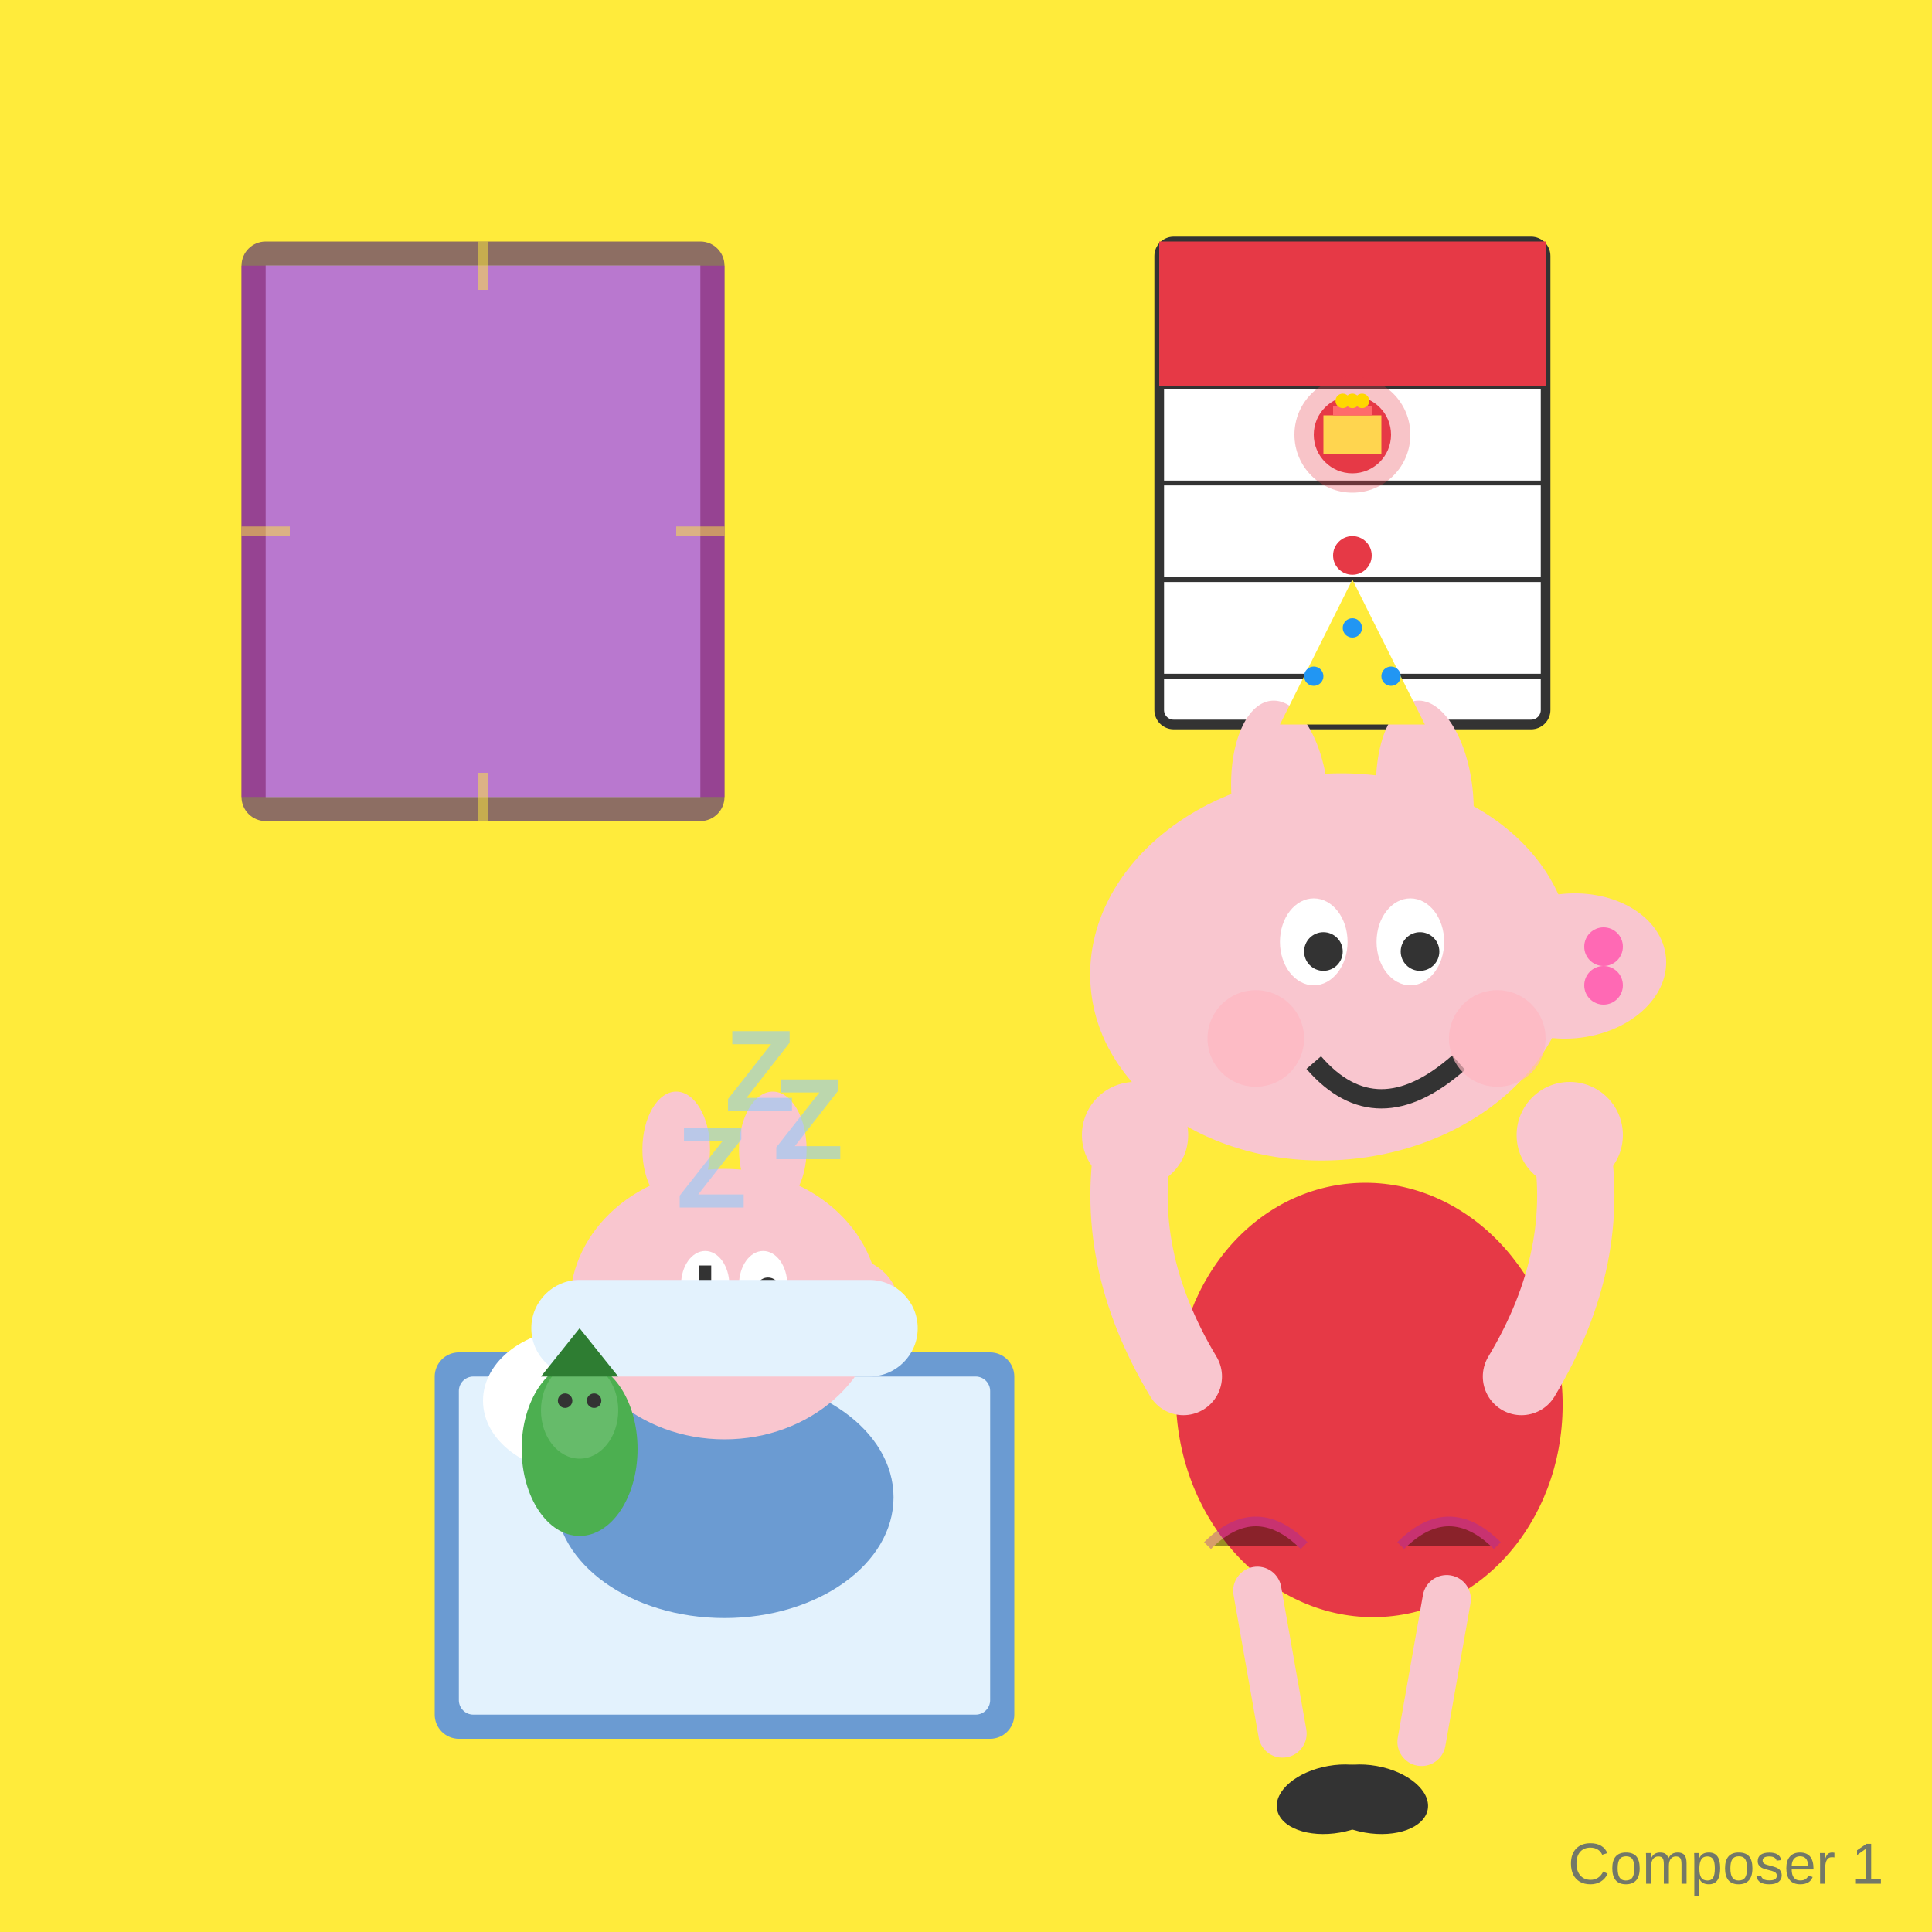
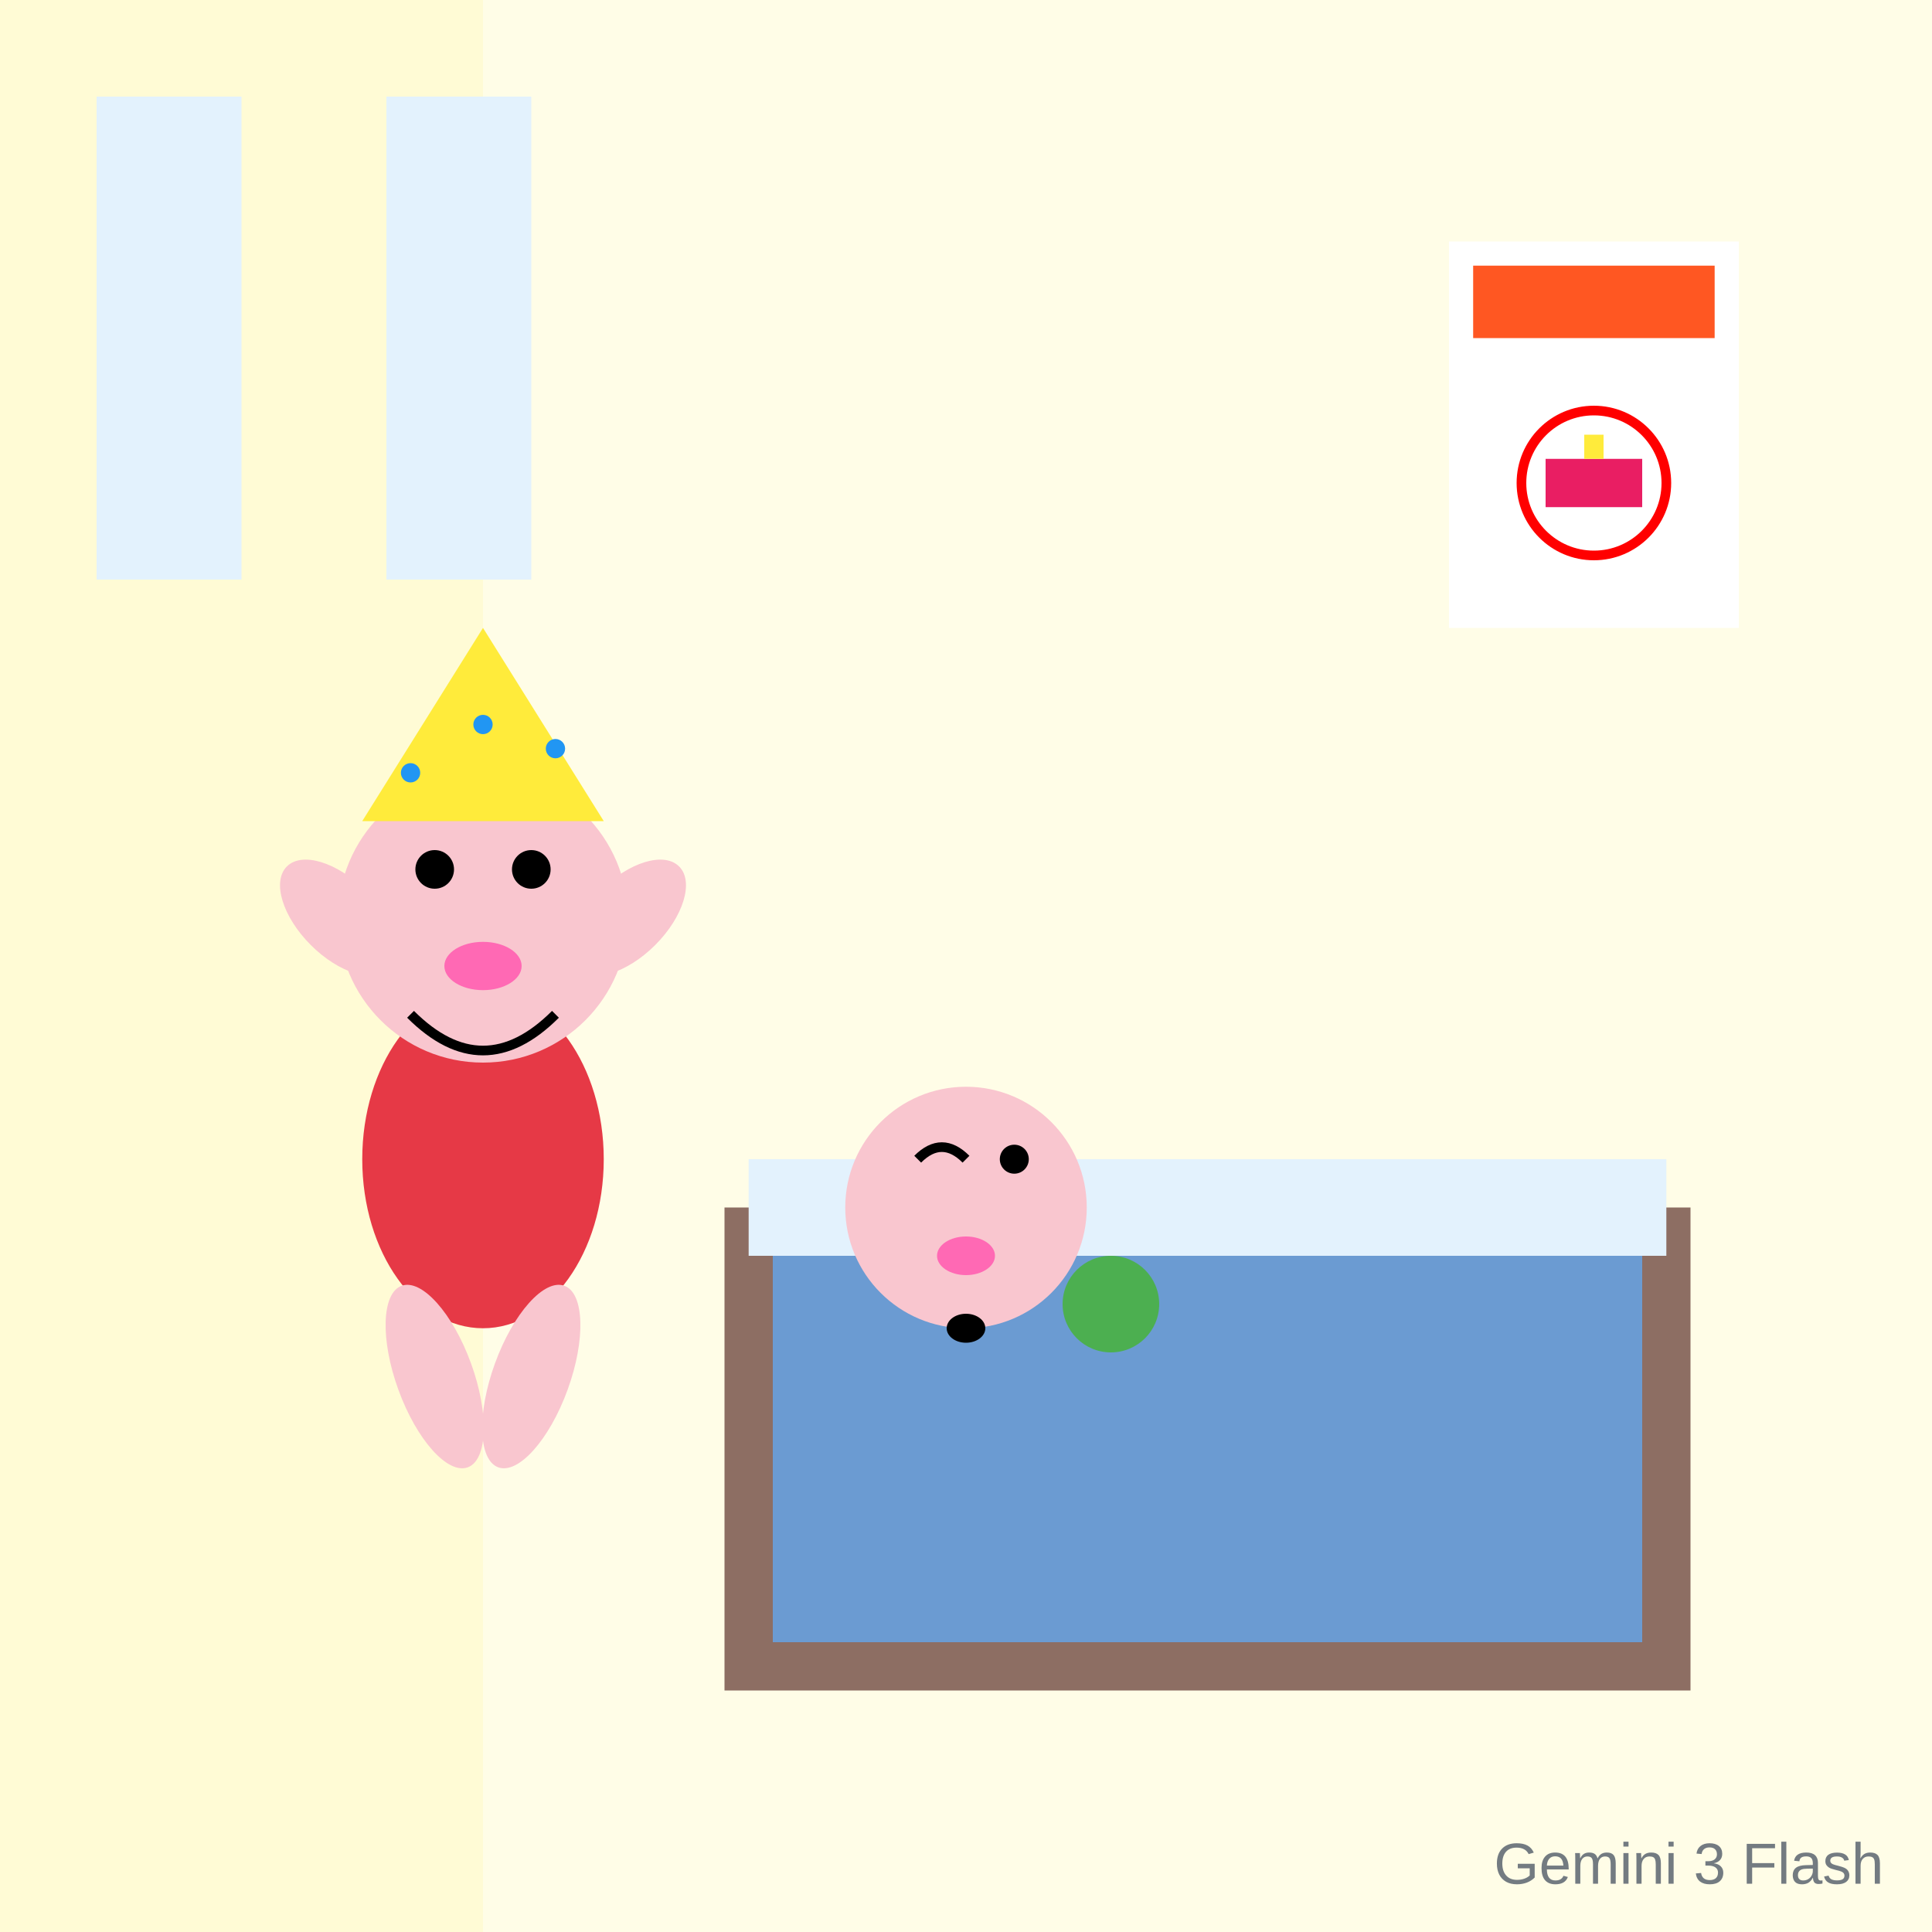
- <svg xmlns="http://www.w3.org/2000/svg" viewBox="0 0 400 400" width="400" height="400">
-   <defs>
-     <linearGradient id="morningBg" x1="0%" y1="0%" x2="0%" y2="100%">
-       <stop offset="0%" stop-color="#FFF9C4" />
-       <stop offset="100%" stop-color="#FFE0B2" />
-     </linearGradient>
-     <radialGradient id="sunlight" cx="30%" cy="20%" r="40%">
-       <stop offset="0%" stop-color="#FFEB3B" opacity="0.4" />
-       <stop offset="100%" stop-color="#FFEB3B" opacity="0" />
-     </radialGradient>
-   </defs>
-   <rect width="400" height="400" fill="url(#morningBg)" />
-   <rect width="400" height="400" fill="url(#sunlight)" />
-   <rect x="50" y="50" width="100" height="120" rx="5" fill="#8D6E63" />
-   <rect x="55" y="55" width="90" height="110" fill="#E3F2FD" />
-   <rect x="50" y="55" width="50" height="110" fill="#9C27B0" opacity="0.6" />
-   <rect x="100" y="55" width="50" height="110" fill="#9C27B0" opacity="0.6" />
-   <g stroke="#FFEB3B" stroke-width="2" opacity="0.5">
-     <line x1="100" y1="60" x2="100" y2="50" />
-     <line x1="100" y1="160" x2="100" y2="170" />
-     <line x1="60" y1="110" x2="50" y2="110" />
-     <line x1="140" y1="110" x2="150" y2="110" />
-   </g>
-   <g transform="translate(280, 80)">
-     <rect x="-40" y="-30" width="80" height="100" rx="3" fill="white" stroke="#333" stroke-width="2" />
-     <line x1="-40" y1="0" x2="40" y2="0" stroke="#333" stroke-width="1" />
-     <line x1="-40" y1="20" x2="40" y2="20" stroke="#333" stroke-width="1" />
-     <line x1="-40" y1="40" x2="40" y2="40" stroke="#333" stroke-width="1" />
-     <line x1="-40" y1="60" x2="40" y2="60" stroke="#333" stroke-width="1" />
-     <rect x="-40" y="-30" width="80" height="30" fill="#E63946" />
-     <circle cx="0" cy="10" r="12" fill="#E63946" opacity="0.3" />
-     <circle cx="0" cy="10" r="8" fill="#E63946" />
-     <g transform="translate(0, 10)">
-       <rect x="-6" y="-4" width="12" height="8" fill="#FFD54F" />
-       <rect x="-4" y="-6" width="8" height="2" fill="#FF6B6B" />
-       <circle cx="-2" cy="-7" r="1.5" fill="#FFD700" />
-       <circle cx="0" cy="-7" r="1.5" fill="#FFD700" />
-       <circle cx="2" cy="-7" r="1.5" fill="#FFD700" />
-     </g>
-   </g>
-   <g transform="translate(150, 280)">
-     <rect x="-60" y="0" width="120" height="80" rx="5" fill="#6B9BD2" />
-     <rect x="-55" y="5" width="110" height="70" rx="3" fill="#E3F2FD" />
-     <ellipse cx="-30" cy="10" rx="20" ry="15" fill="white" />
-   </g>
-   <g transform="translate(150, 280)">
-     <ellipse cx="0" cy="30" rx="35" ry="25" fill="#6B9BD2" />
-     <ellipse cx="0" cy="-10" rx="32" ry="28" fill="#F9C6CF" />
-     <ellipse cx="24" cy="-10" rx="12" ry="10" fill="#F9C6CF" />
-     <circle cx="27" cy="-12" r="2.5" fill="#FF69B4" />
-     <circle cx="27" cy="-8" r="2.5" fill="#FF69B4" />
-     <ellipse cx="-10" cy="-42" rx="7" ry="12" fill="#F9C6CF" />
-     <ellipse cx="10" cy="-42" rx="7" ry="12" fill="#F9C6CF" />
-     <ellipse cx="-4" cy="-14" rx="5" ry="7" fill="white" />
-     <path d="M -4 -18 Q -4 -10 -4 -7" stroke="#333" stroke-width="2.5" fill="none" />
-     <ellipse cx="8" cy="-14" rx="5" ry="7" fill="white" />
-     <circle cx="9" cy="-13" r="2.5" fill="#333" />
-     <ellipse cx="20" cy="-5" rx="4" ry="6" fill="#333" />
-     <rect x="-40" y="-15" width="80" height="20" rx="10" fill="#E3F2FD" />
-   </g>
-   <g transform="translate(120, 300)">
-     <ellipse cx="0" cy="0" rx="12" ry="18" fill="#4CAF50" />
-     <ellipse cx="0" cy="-8" rx="8" ry="10" fill="#66BB6A" />
-     <path d="M -8 -15 L 0 -25 L 8 -15" fill="#2E7D32" />
-     <circle cx="-3" cy="-10" r="1.5" fill="#333" />
-     <circle cx="3" cy="-10" r="1.5" fill="#333" />
-   </g>
-   <g transform="translate(280, 250)">
-     <ellipse cx="0" cy="40" rx="40" ry="45" fill="#E63946" transform="rotate(-5)" />
-     <rect x="-22" y="75" width="10" height="40" rx="5" fill="#F9C6CF" transform="rotate(-10 -22 95)" />
-     <rect x="12" y="75" width="10" height="40" rx="5" fill="#F9C6CF" transform="rotate(10 12 95)" />
-     <ellipse cx="-25" cy="120" rx="12" ry="7" fill="#333" transform="rotate(-10)" />
-     <ellipse cx="25" cy="120" rx="12" ry="7" fill="#333" transform="rotate(10)" />
-     <path d="M -35 35 Q -50 10 -45 -15" stroke="#F9C6CF" stroke-width="16" stroke-linecap="round" fill="none" />
-     <circle cx="-45" cy="-15" r="11" fill="#F9C6CF" />
-     <path d="M 35 35 Q 50 10 45 -15" stroke="#F9C6CF" stroke-width="16" stroke-linecap="round" fill="none" />
-     <circle cx="45" cy="-15" r="11" fill="#F9C6CF" />
-     <ellipse cx="0" cy="-50" rx="50" ry="40" fill="#F9C6CF" transform="rotate(-5)" />
-     <ellipse cx="45" cy="-50" rx="20" ry="15" fill="#F9C6CF" transform="rotate(-5 45 -50)" />
-     <circle cx="52" cy="-54" r="4" fill="#FF69B4" />
-     <circle cx="52" cy="-46" r="4" fill="#FF69B4" />
-     <ellipse cx="-15" cy="-85" rx="10" ry="20" fill="#F9C6CF" transform="rotate(-5 -15 -85)" />
-     <ellipse cx="15" cy="-85" rx="10" ry="20" fill="#F9C6CF" transform="rotate(-5 15 -85)" />
-     <ellipse cx="-8" cy="-55" rx="7" ry="9" fill="white" />
-     <ellipse cx="12" cy="-55" rx="7" ry="9" fill="white" />
-     <circle cx="-6" cy="-53" r="4" fill="#333" />
-     <circle cx="14" cy="-53" r="4" fill="#333" />
-     <path d="M -8 -30 Q 5 -15 22 -30" stroke="#333" stroke-width="4" fill="none" />
-     <g transform="translate(0, -100)">
-       <path d="M -15 0 L 0 -30 L 15 0 Z" fill="#FFEB3B" />
-       <circle cx="-8" cy="-10" r="2" fill="#2196F3" />
-       <circle cx="8" cy="-10" r="2" fill="#2196F3" />
-       <circle cx="0" cy="-20" r="2" fill="#2196F3" />
-       <circle cx="0" cy="-35" r="4" fill="#E63946" />
-     </g>
-     <circle cx="-20" cy="-35" r="10" fill="#FFB6C1" opacity="0.7" />
-     <circle cx="30" cy="-35" r="10" fill="#FFB6C1" opacity="0.7" />
-   </g>
-   <g stroke="#9C27B0" stroke-width="2" opacity="0.4">
-     <path d="M 250 320 Q 260 310 270 320" />
-     <path d="M 290 320 Q 300 310 310 320" />
-   </g>
-   <g fill="#90CAF9" opacity="0.6" font-family="Arial" font-size="24" font-weight="bold">
-     <text x="140" y="250">Z</text>
-     <text x="150" y="230">Z</text>
-     <text x="160" y="240">Z</text>
-   </g>
-   <text x="390" y="390" text-anchor="end" font-family="Arial, sans-serif" font-size="12" fill="#5B6470" opacity="0.85">Composer 1</text>
+ <svg xmlns="http://www.w3.org/2000/svg" viewBox="0 0 400 400">
+   <rect width="400" height="400" fill="#FFFDE7" />
+   <rect x="0" y="0" width="100" height="400" fill="#FFF9C4" opacity="0.5" />
+   <rect x="20" y="20" width="30" height="100" fill="#E3F2FD" />
+   <rect x="80" y="20" width="30" height="100" fill="#E3F2FD" />
+   <rect x="300" y="50" width="60" height="80" fill="#FFF" />
+   <rect x="305" y="55" width="50" height="15" fill="#FF5722" />
+   <circle cx="330" cy="100" r="15" stroke="#FF0000" stroke-width="2" fill="none" />
+   <rect x="320" y="95" width="20" height="10" fill="#E91E63" />
+   <rect x="328" y="90" width="4" height="5" fill="#FFEB3B" />
+   <rect x="150" y="250" width="200" height="100" fill="#8D6E63" />
+   <rect x="155" y="240" width="190" height="20" fill="#E3F2FD" />
+   <rect x="160" y="260" width="180" height="80" fill="#6B9BD2" />
+   <circle cx="200" cy="250" r="25" fill="#F9C6CF" />
+   <ellipse cx="200" cy="260" rx="6" ry="4" fill="#FF69B4" />
+   <path d="M190 240 Q195 235 200 240" stroke="#000" stroke-width="2" fill="none" />
+   <circle cx="210" cy="240" r="3" fill="#000" />
+   <ellipse cx="200" cy="275" rx="4" ry="3" fill="#000" />
+   <circle cx="230" cy="270" r="10" fill="#4CAF50" />
+   <ellipse cx="100" cy="240" rx="25" ry="35" fill="#E63946" />
+   <circle cx="100" cy="190" r="30" fill="#F9C6CF" />
+   <polygon points="100,130 75,170 125,170" fill="#FFEB3B" />
+   <circle cx="85" cy="160" r="2" fill="#2196F3" />
+   <circle cx="115" cy="155" r="2" fill="#2196F3" />
+   <circle cx="100" cy="150" r="2" fill="#2196F3" />
+   <ellipse cx="100" cy="200" rx="8" ry="5" fill="#FF69B4" />
+   <circle cx="90" cy="180" r="4" fill="#000" />
+   <circle cx="110" cy="180" r="4" fill="#000" />
+   <path d="M85 210 Q100 225 115 210" stroke="#000" stroke-width="2" fill="none" />
+   <ellipse cx="70" cy="190" rx="8" ry="15" fill="#F9C6CF" transform="rotate(-45 70 190)" />
+   <ellipse cx="130" cy="190" rx="8" ry="15" fill="#F9C6CF" transform="rotate(45 130 190)" />
+   <ellipse cx="90" cy="285" rx="8" ry="20" fill="#F9C6CF" transform="rotate(-20 90 285)" />
+   <ellipse cx="110" cy="285" rx="8" ry="20" fill="#F9C6CF" transform="rotate(20 110 285)" />
+   <text x="390" y="390" text-anchor="end" font-family="Arial, sans-serif" font-size="12" fill="#5B6470" opacity="0.85">Gemini 3 Flash</text>
</svg>
